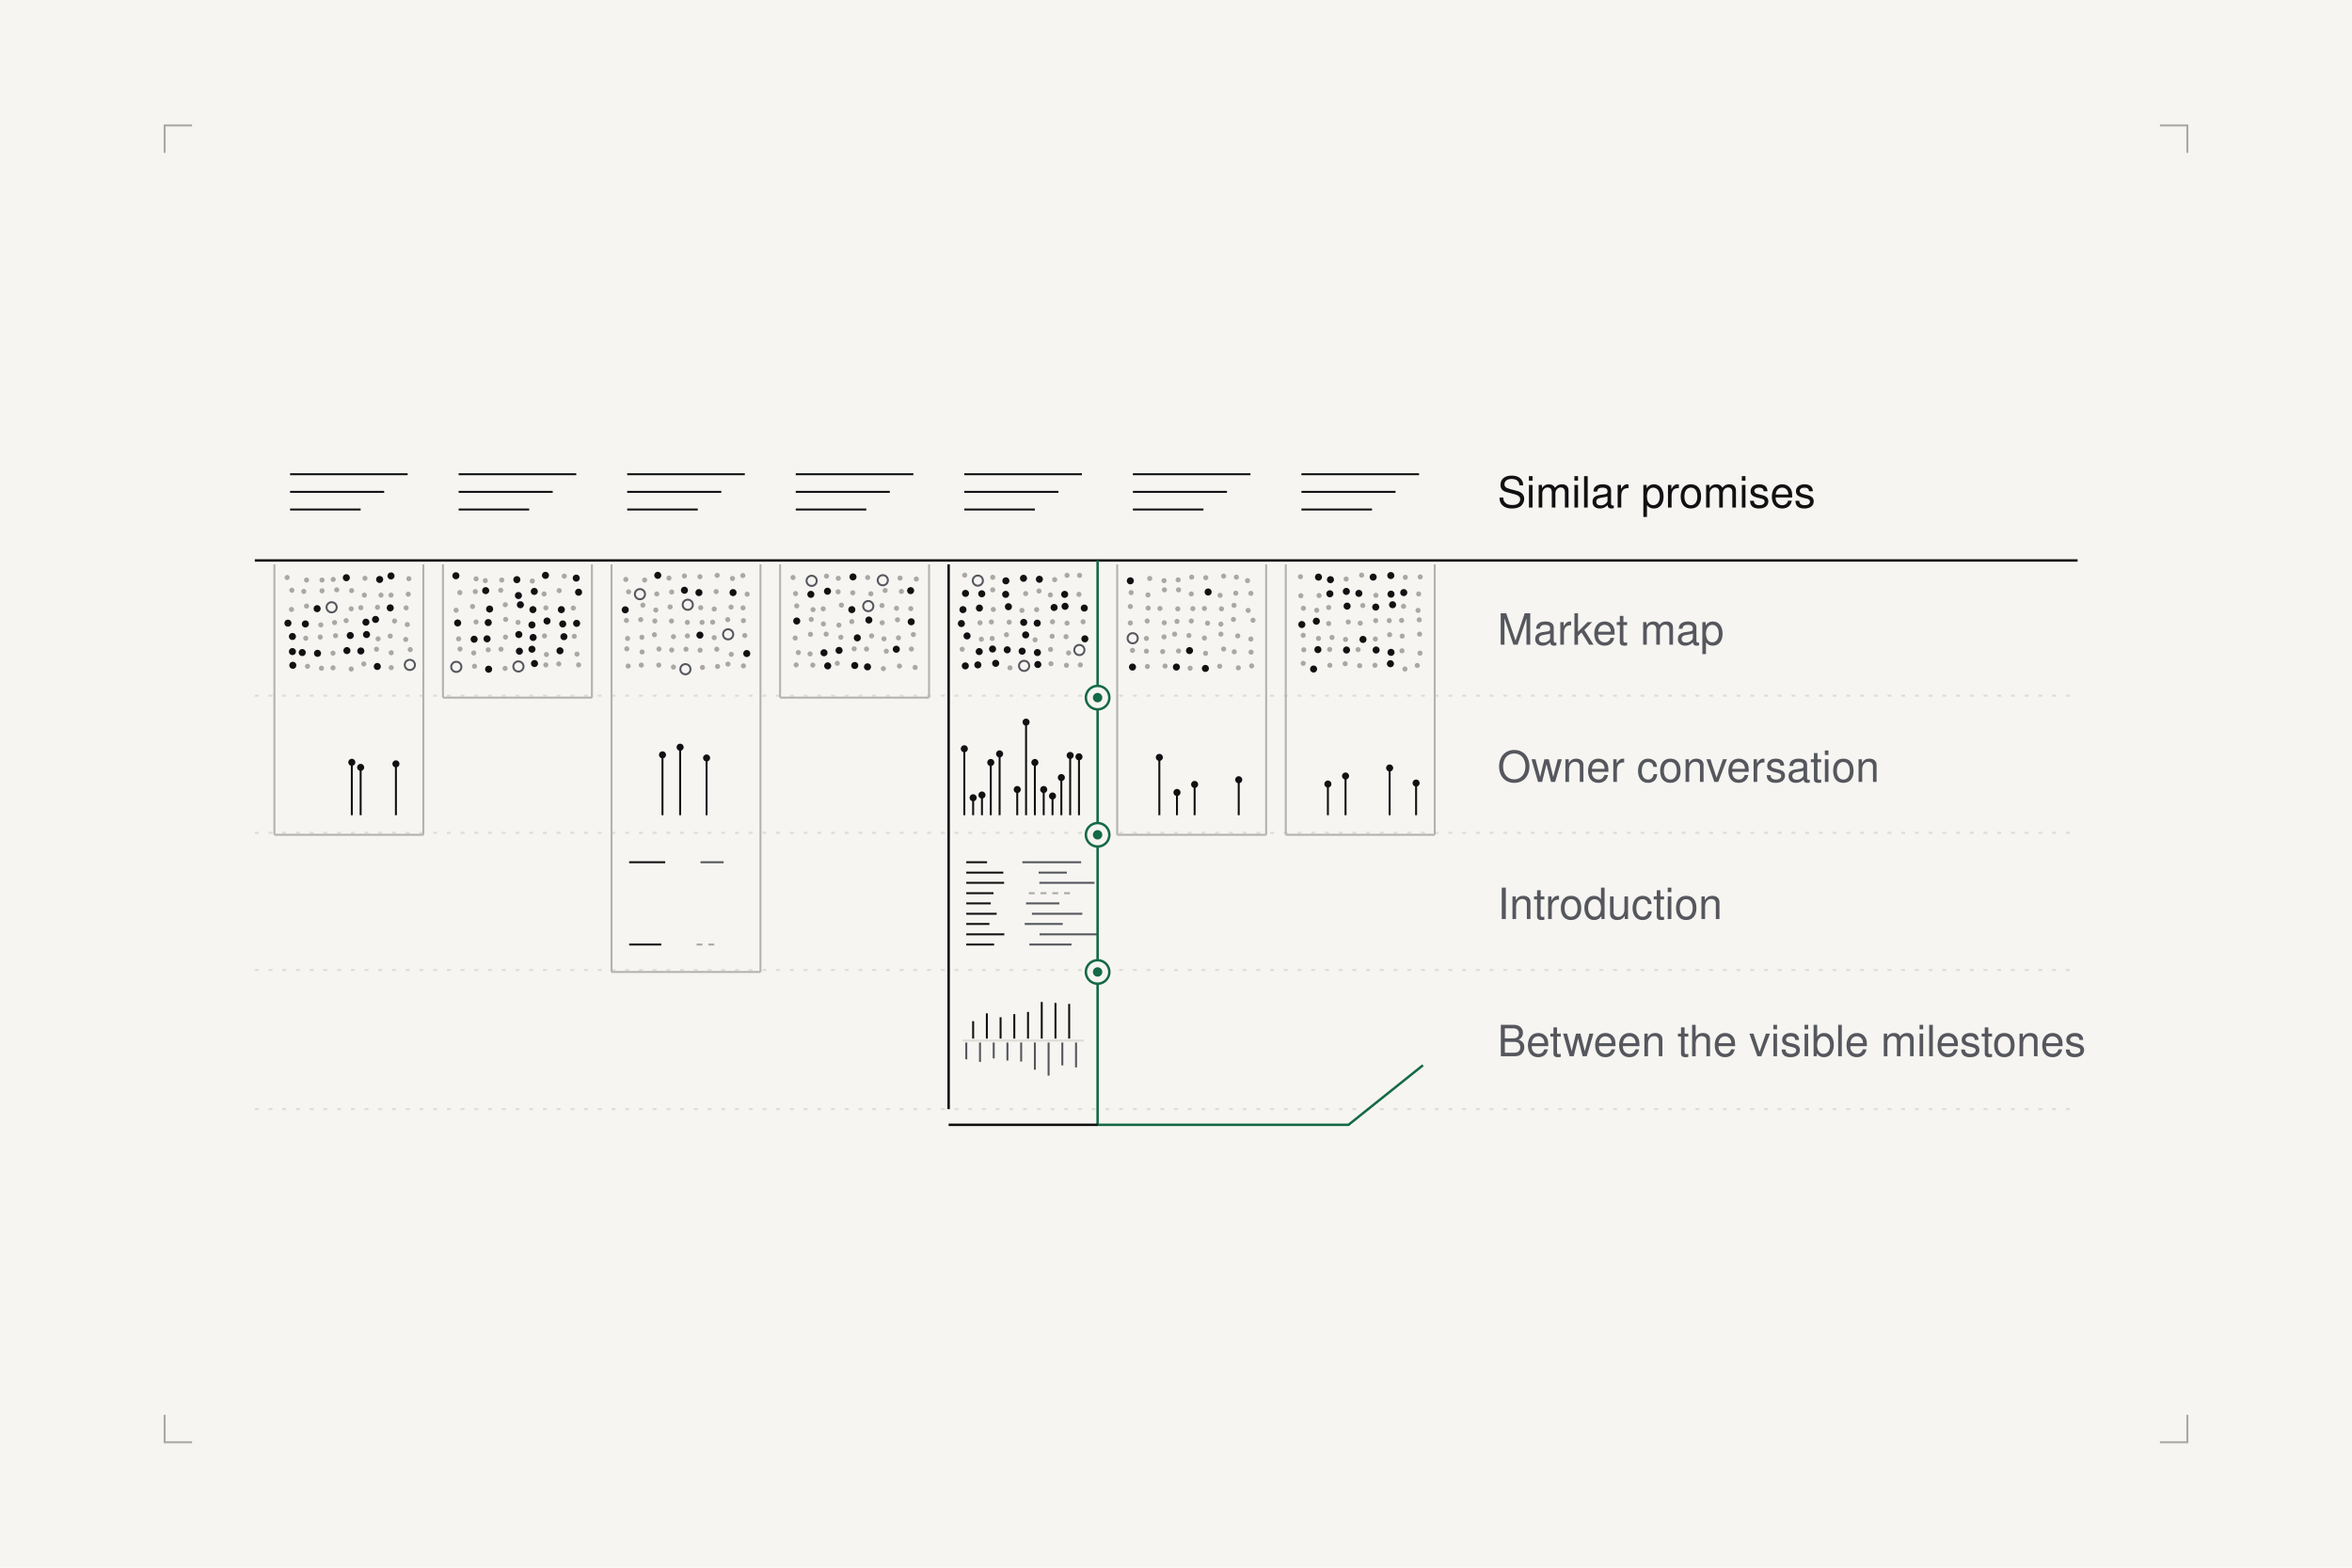
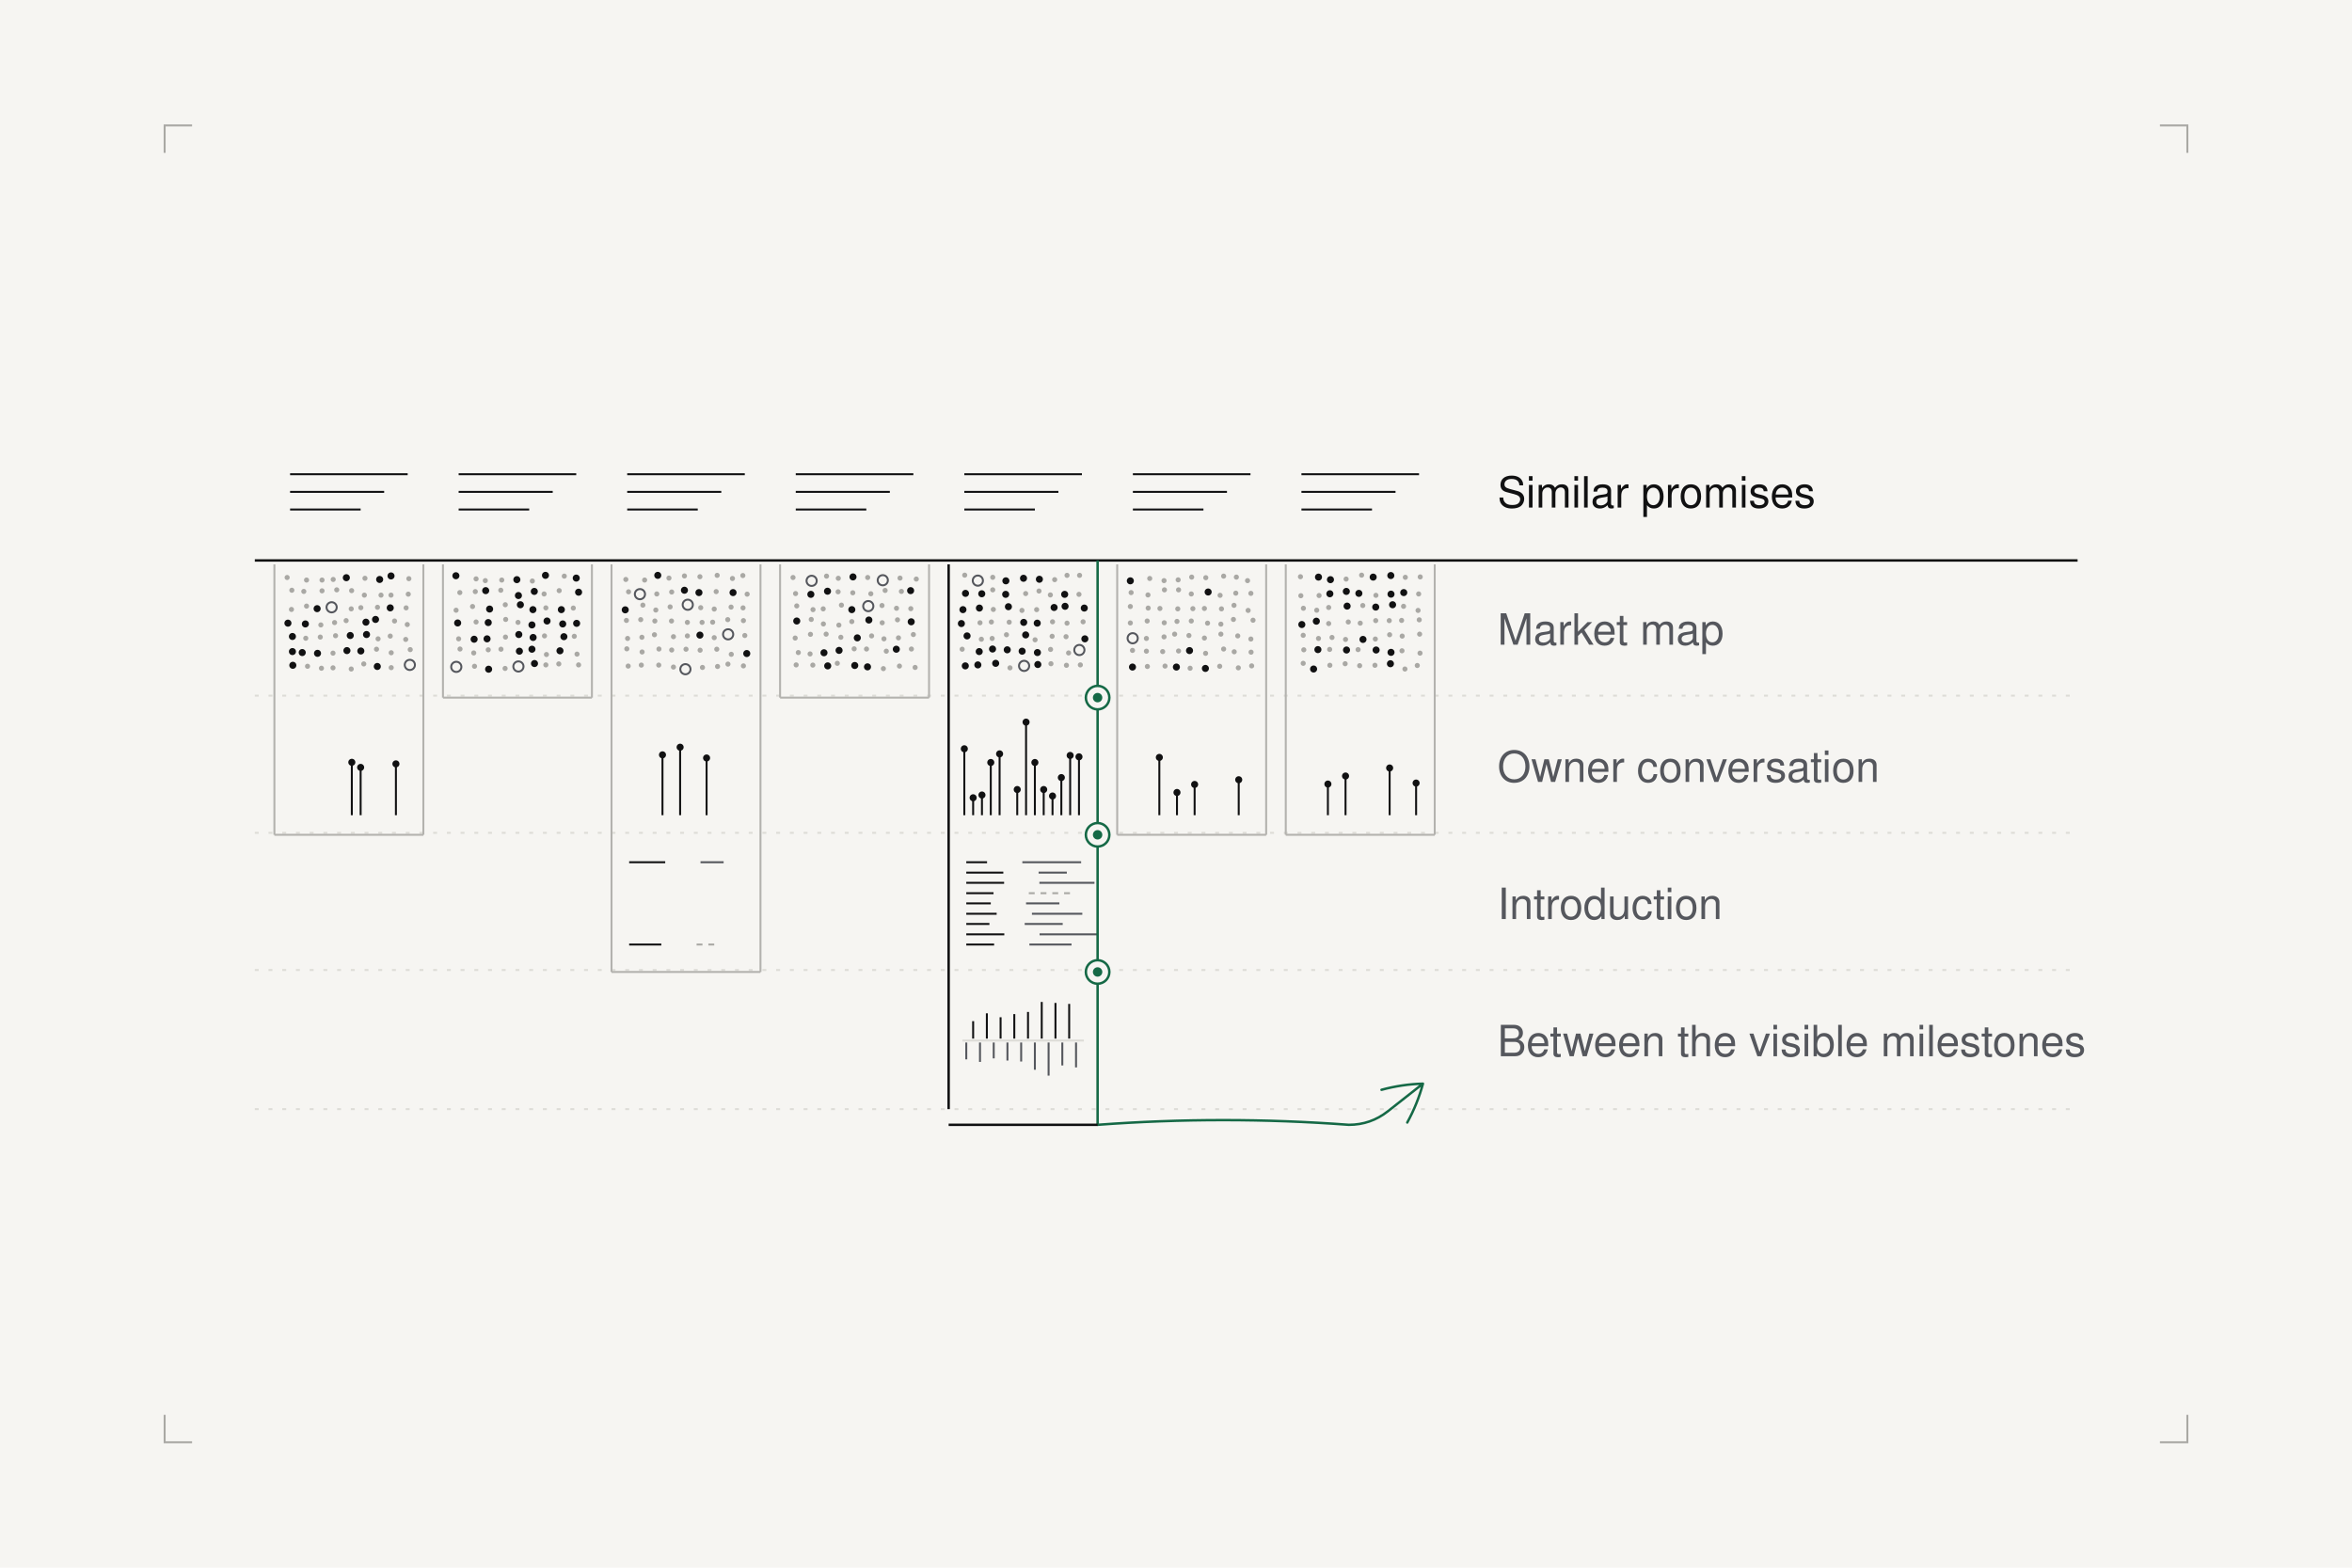
<svg xmlns="http://www.w3.org/2000/svg" viewBox="0 0 1200 800" preserveAspectRatio="xMidYMid slice" aria-hidden="true" focusable="false">
  <rect width="1200" height="800" fill="#f6f5f2" />
  <path d="M84 78V64H98M1102 64H1116V78M1116 722V736H1102M98 736H84V722" fill="none" stroke="#a9a8a4" stroke-width="1" vector-effect="non-scaling-stroke" />
  <path d="M130 355H1060" stroke="#dddcd7" stroke-width="1" stroke-dasharray="2 5" fill="none" vector-effect="non-scaling-stroke" />
  <path d="M130 425H1060" stroke="#dddcd7" stroke-width="1" stroke-dasharray="2 5" fill="none" vector-effect="non-scaling-stroke" />
  <path d="M130 495H1060" stroke="#dddcd7" stroke-width="1" stroke-dasharray="2 5" fill="none" vector-effect="non-scaling-stroke" />
  <path d="M130 566H1060" stroke="#dddcd7" stroke-width="1" stroke-dasharray="2 5" fill="none" vector-effect="non-scaling-stroke" />
  <text x="764" y="329" fill="#55575d" font-family="'DM Sans',Helvetica,Arial,sans-serif" font-size="22">Market map</text>
  <text x="764" y="399" fill="#55575d" font-family="'DM Sans',Helvetica,Arial,sans-serif" font-size="22">Owner conversation</text>
  <text x="764" y="469" fill="#55575d" font-family="'DM Sans',Helvetica,Arial,sans-serif" font-size="22">Introduction</text>
  <text x="764" y="539" fill="#55575d" font-family="'DM Sans',Helvetica,Arial,sans-serif" font-size="22">Between the visible milestones</text>
  <path d="M130 286H1060" stroke="#111112" stroke-width="1.25" fill="none" vector-effect="non-scaling-stroke" />
  <text x="764" y="259" fill="#111112" font-family="'DM Sans',Helvetica,Arial,sans-serif" font-size="22">Similar promises</text>
  <path d="M148 242h60M148 251h48M148 260h36" stroke="#111112" stroke-width="1" fill="none" vector-effect="non-scaling-stroke" />
  <path d="M146.5 294.7h0M156.4 296h0M164.3 296h0M170 295.7h0M186.2 295.1h0M208.6 295.3h0M148.9 301.2h0M155 301.8h0M164.3 301.5h0M171.8 301h0M179.4 301.4h0M185.9 303.7h0M194.4 303.7h0M199.5 303.7h0M208.3 303.2h0M148.7 311h0M156.4 309.3h0M179.2 310.7h0M184.1 310.1h0M192.6 309.9h0M207.2 310.2h0M163.7 318.9h0M170.7 317.7h0M176.6 316.7h0M201.3 316.9h0M207.8 318.7h0M156 325.7h0M163.4 325.1h0M171.2 324.4h0M192.9 326h0M199.1 324.6h0M207 326.3h0M169.9 333.3h0M192.1 331.3h0M199.6 333.1h0M209.3 331.5h0M156.9 340h0M164 341h0M169.9 340.8h0M179.2 341.4h0M185.6 338.8h0M199.6 340.7h0" stroke="#a9a8a4" stroke-width="2.6" stroke-linecap="round" />
  <path d="M176.7 294.8h0M193.7 295.7h0M199.5 293.9h0M161.8 310.6h0M199.1 310.2h0M146.9 318h0M155.8 318.4h0M186.7 317.5h0M191.6 316.1h0M149.2 324.8h0M178.7 324.3h0M187 323.8h0M149.2 332.5h0M154.2 333h0M162 333.4h0M177 332h0M184.1 332.2h0M149.4 339.5h0M192.5 340.1h0" stroke="#111112" stroke-width="3.6" stroke-linecap="round" />
  <circle cx="169.2" cy="309.9" r="2.6" fill="#f6f5f2" stroke="#55575d" stroke-width="1" vector-effect="non-scaling-stroke" />
  <circle cx="209.1" cy="339.3" r="2.6" fill="#f6f5f2" stroke="#55575d" stroke-width="1" vector-effect="non-scaling-stroke" />
  <path d="M179.5 389h0M184 391.6h0M202 389.8h0" stroke="#111112" stroke-width="3.6" stroke-linecap="round" />
  <path d="M179.5 416V389M184 416V391.6M202 416V389.8" stroke="#111112" stroke-width="1" fill="none" vector-effect="non-scaling-stroke" />
  <path d="M140 288V426M216 288V426" stroke="#b3b2ae" stroke-width="1" fill="none" vector-effect="non-scaling-stroke" />
  <path d="M140 426H216" stroke="#b3b2ae" stroke-width="1" fill="none" vector-effect="non-scaling-stroke" />
  <path d="M234 242h60M234 251h48M234 260h36" stroke="#111112" stroke-width="1" fill="none" vector-effect="non-scaling-stroke" />
  <path d="M242.9 295.4h0M247.6 296.3h0M256 296h0M271.6 296.5h0M287.9 294h0M234.6 302.4h0M242.5 301.9h0M255.5 301.2h0M277.6 303.1h0M285.3 301.4h0M232.7 311.4h0M241.1 309.5h0M257.8 308.6h0M278.5 310.2h0M292.5 310.3h0M242.9 317.4h0M258 316.1h0M264.3 317.6h0M234 326h0M257.9 325.1h0M277.8 324.5h0M293 324.7h0M234.7 331.2h0M241.7 333.2h0M249.1 331.6h0M255.6 331.3h0M278.8 334h0M294.4 333.8h0M242.1 340h0M257.7 341.1h0M278.5 339.3h0M285.1 338.8h0M295.2 339.3h0" stroke="#a9a8a4" stroke-width="2.6" stroke-linecap="round" />
  <path d="M232.6 293.8h0M263.7 295.8h0M278.3 293.6h0M294 295h0M247.8 301.4h0M264.5 303.9h0M272.6 301.8h0M295.2 302.2h0M249.8 310.8h0M265.5 308.6h0M271.9 311.1h0M286.4 311.1h0M233.5 317.9h0M249.1 317.7h0M271.4 318.9h0M279.1 316.9h0M287.1 318.4h0M294.2 318.1h0M241.9 326.2h0M248.5 326h0M264.7 323.8h0M272 325.3h0M287.7 324.9h0M265 332.3h0M271.4 331.3h0M285.7 332.1h0M249.3 341.5h0M272.7 338.6h0" stroke="#111112" stroke-width="3.6" stroke-linecap="round" />
  <circle cx="232.8" cy="340.3" r="2.6" fill="#f6f5f2" stroke="#55575d" stroke-width="1" vector-effect="non-scaling-stroke" />
  <circle cx="264.5" cy="340.1" r="2.6" fill="#f6f5f2" stroke="#55575d" stroke-width="1" vector-effect="non-scaling-stroke" />
  <path d="M226 288V356M302 288V356" stroke="#b3b2ae" stroke-width="1" fill="none" vector-effect="non-scaling-stroke" />
  <path d="M226 356H302" stroke="#b3b2ae" stroke-width="1" fill="none" vector-effect="non-scaling-stroke" />
  <path d="M320 242h60M320 251h48M320 260h36" stroke="#111112" stroke-width="1" fill="none" vector-effect="non-scaling-stroke" />
  <path d="M319.3 295.7h0M328.9 296h0M341.3 295h0M349.2 293.9h0M357.1 294.3h0M365.9 293.6h0M373.7 295.2h0M379 293.7h0M320.7 302h0M335.1 303.1h0M342.7 302.1h0M365.4 301.9h0M381.2 303.2h0M328 308.8h0M334.6 311.3h0M341.9 309.7h0M357.5 310.1h0M364.4 310.8h0M373 309.8h0M379.1 310.2h0M319.6 316.6h0M326.9 316.2h0M334.1 316.9h0M342.6 316.9h0M350.7 317.6h0M358.2 317.6h0M363.6 317.5h0M371.3 316.2h0M379.3 316.7h0M320.2 325.8h0M327.5 325.2h0M333.9 323.9h0M343.6 324.9h0M350.7 324.5h0M364.4 325.4h0M380 324.3h0M319.8 331.1h0M327.6 332.7h0M336.2 331.2h0M342.7 331.7h0M350 331.3h0M357.2 331.8h0M365.7 331.3h0M373.1 333.9h0M320.5 339.9h0M327.2 339.4h0M336.1 339.4h0M343.6 340.4h0M358.4 340.6h0M366.1 340.1h0M371.4 338.9h0M379.3 339.8h0" stroke="#a9a8a4" stroke-width="2.6" stroke-linecap="round" />
  <path d="M335.6 293.6h0M349.2 301.2h0M356.6 302.4h0M374 302.4h0M319 311.2h0M357.1 324.1h0M381 333.5h0" stroke="#111112" stroke-width="3.6" stroke-linecap="round" />
  <circle cx="326.5" cy="303.2" r="2.6" fill="#f6f5f2" stroke="#55575d" stroke-width="1" vector-effect="non-scaling-stroke" />
  <circle cx="350.9" cy="308.6" r="2.6" fill="#f6f5f2" stroke="#55575d" stroke-width="1" vector-effect="non-scaling-stroke" />
  <circle cx="371.5" cy="323.7" r="2.6" fill="#f6f5f2" stroke="#55575d" stroke-width="1" vector-effect="non-scaling-stroke" />
  <circle cx="349.7" cy="341.5" r="2.6" fill="#f6f5f2" stroke="#55575d" stroke-width="1" vector-effect="non-scaling-stroke" />
  <path d="M338 385.2h0M347 381.3h0M360.5 386.8h0" stroke="#111112" stroke-width="3.6" stroke-linecap="round" />
  <path d="M338 416V385.2M347 416V381.3M360.5 416V386.8" stroke="#111112" stroke-width="1" fill="none" vector-effect="non-scaling-stroke" />
  <path d="M357.4 440h11.8" stroke="#55575d" stroke-width="1" fill="none" vector-effect="non-scaling-stroke" />
  <path d="M355.4 482h11.9" stroke="#a9a8a4" stroke-width="1" stroke-dasharray="3 3" fill="none" vector-effect="non-scaling-stroke" />
  <path d="M321 440h18.4M321 482h16.4" stroke="#111112" stroke-width="1" fill="none" vector-effect="non-scaling-stroke" />
  <path d="M312 288V496M388 288V496" stroke="#b3b2ae" stroke-width="1" fill="none" vector-effect="non-scaling-stroke" />
  <path d="M312 496H388" stroke="#b3b2ae" stroke-width="1" fill="none" vector-effect="non-scaling-stroke" />
  <path d="M406 242h60M406 251h48M406 260h36" stroke="#111112" stroke-width="1" fill="none" vector-effect="non-scaling-stroke" />
  <path d="M404.6 294.7h0M421.7 294h0M427.7 295.1h0M442.7 294.7h0M459.2 295h0M467.5 295.5h0M405.9 302.9h0M427.6 302h0M435.1 302.5h0M444.3 303h0M451.6 301.3h0M459.9 301.8h0M406.5 309.2h0M414.8 311.1h0M420 310.7h0M429.3 308.8h0M450 309h0M457.4 310.4h0M464.7 310.6h0M413.9 316.1h0M420.1 318.4h0M428 319h0M434.6 317.2h0M450.1 317.8h0M457.9 316.3h0M405.7 325.6h0M413.5 323.7h0M421.5 323.6h0M429 325.2h0M444.7 324.5h0M451 326h0M458.4 325.5h0M466 323.8h0M407.3 333h0M413.3 333.7h0M435.8 331.1h0M442.1 331.2h0M452.2 332.3h0M465 331.2h0M406.2 339.3h0M414.7 339.4h0M427.2 338.5h0M450.7 341.2h0M458.9 339.9h0M466.9 340.6h0" stroke="#a9a8a4" stroke-width="2.6" stroke-linecap="round" />
  <path d="M435.2 294.4h0M413.7 303.3h0M422.2 301.7h0M464.6 301.4h0M434.6 311.1h0M406.5 316.9h0M443.3 316.4h0M464.9 317.3h0M437.4 325.5h0M420.4 333.1h0M428.1 331.9h0M457.3 331.3h0M422.3 339.8h0M436.1 339.6h0M442.6 340.3h0" stroke="#111112" stroke-width="3.6" stroke-linecap="round" />
  <circle cx="414.1" cy="296.4" r="2.6" fill="#f6f5f2" stroke="#55575d" stroke-width="1" vector-effect="non-scaling-stroke" />
  <circle cx="450.4" cy="296.1" r="2.6" fill="#f6f5f2" stroke="#55575d" stroke-width="1" vector-effect="non-scaling-stroke" />
  <circle cx="443" cy="309.3" r="2.6" fill="#f6f5f2" stroke="#55575d" stroke-width="1" vector-effect="non-scaling-stroke" />
  <path d="M398 288V356M474 288V356" stroke="#b3b2ae" stroke-width="1" fill="none" vector-effect="non-scaling-stroke" />
  <path d="M398 356H474" stroke="#b3b2ae" stroke-width="1" fill="none" vector-effect="non-scaling-stroke" />
  <path d="M492 242h60M492 251h48M492 260h36" stroke="#111112" stroke-width="1" fill="none" vector-effect="non-scaling-stroke" />
  <path d="M492.2 293.5h0M506.5 294.6h0M538.1 295.8h0M544.4 293.6h0M550.8 293.6h0M506.5 301h0M523.3 302.9h0M530.1 301.6h0M535.9 303.6h0M550.5 303.3h0M506.8 311h0M521.4 311.5h0M528.9 311.1h0M500 317.8h0M505.8 317.4h0M514.9 317.5h0M537 317.3h0M544.4 318h0M552.6 317.3h0M500.7 326.2h0M506.2 325.8h0M513.5 323.9h0M528.1 326.5h0M536.8 324.7h0M543.9 324.9h0M490.9 331.3h0M536 331.4h0M545.2 333.2h0M515.3 340.8h0M536.2 338.7h0M544.1 339.5h0M551.2 339.3h0" stroke="#a9a8a4" stroke-width="2.6" stroke-linecap="round" />
  <path d="M513.2 296.4h0M522.2 295.1h0M530.3 295.6h0M492.6 302.8h0M500.9 303h0M513.1 303.3h0M543.2 303.3h0M491.3 311.1h0M499.7 310.3h0M514.5 309.6h0M537.8 310h0M543.4 309.4h0M553.2 310.3h0M490.5 318.2h0M522.3 317.6h0M529.2 318h0M493.4 324.5h0M523.3 324h0M553.5 326h0M499.6 332.5h0M506.4 331.2h0M513.9 331.6h0M521.5 332.3h0M529.3 333h0M492.5 339.8h0M498.9 339.3h0M508 338.5h0M529.5 339.1h0" stroke="#111112" stroke-width="3.6" stroke-linecap="round" />
  <circle cx="498.9" cy="296.3" r="2.6" fill="#f6f5f2" stroke="#55575d" stroke-width="1" vector-effect="non-scaling-stroke" />
  <circle cx="550.7" cy="331.7" r="2.6" fill="#f6f5f2" stroke="#55575d" stroke-width="1" vector-effect="non-scaling-stroke" />
  <circle cx="522.5" cy="339.8" r="2.6" fill="#f6f5f2" stroke="#55575d" stroke-width="1" vector-effect="non-scaling-stroke" />
  <path d="M492 382.1h0M496.5 407.1h0M501 405.7h0M505.5 389.1h0M510 384.7h0M519 402.9h0M523.5 368.5h0M528 389.1h0M532.5 402.9h0M537 406.2h0M541.5 396.8h0M546 385.5h0M550.5 386.2h0" stroke="#111112" stroke-width="3.6" stroke-linecap="round" />
  <path d="M492 416V382.1M496.5 416V407.1M501 416V405.7M505.5 416V389.1M510 416V384.7M519 416V402.9M523.5 416V368.5M528 416V389.1M532.5 416V402.9M537 416V406.2M541.5 416V396.8M546 416V385.5M550.5 416V386.2" stroke="#111112" stroke-width="1" fill="none" vector-effect="non-scaling-stroke" />
  <path d="M521.6 440h30M529.9 445.3h14.4M530.3 450.5h28.1M523.5 461h17M526.5 466.3h25.7M522.8 471.5h19.4M530.4 476.8h29.3M525.2 482h21.5" stroke="#55575d" stroke-width="1" fill="none" vector-effect="non-scaling-stroke" />
  <path d="M524.9 455.8h23.2" stroke="#a9a8a4" stroke-width="1" stroke-dasharray="3 3" fill="none" vector-effect="non-scaling-stroke" />
  <path d="M493 440h10.6M493 445.3h18.9M493 450.5h19.3M493 455.8h13.9M493 461h12.5M493 466.3h15.5M493 471.5h11.8M493 476.8h19.4M493 482h14.2" stroke="#111112" stroke-width="1" fill="none" vector-effect="non-scaling-stroke" />
  <path d="M491 531H553" stroke="#dddcd7" stroke-width="1" fill="none" vector-effect="non-scaling-stroke" />
  <path d="M493 532V540.6M500 532V541.9M507 532V540.1M514 532V541.2M521 532V541.7M528 532V545.9M535 532V548.9M542 532V543.7M549 532V544.7" stroke="#55575d" stroke-width="1" fill="none" vector-effect="non-scaling-stroke" />
  <path d="M496.5 530V521.1M503.5 530V517.1M510.5 530V519.1M517.5 530V517.5M524.5 530V516.4M531.5 530V511.3M538.5 530V511.8M545.5 530V512.3" stroke="#111112" stroke-width="1" fill="none" vector-effect="non-scaling-stroke" />
  <path d="M484 288V566" stroke="#111112" stroke-width="1.25" fill="none" vector-effect="non-scaling-stroke" />
  <path d="M578 242h60M578 251h48M578 260h36" stroke="#111112" stroke-width="1" fill="none" vector-effect="non-scaling-stroke" />
  <path d="M586.6 295.2h0M593.9 296.3h0M601.1 295.9h0M608 294.5h0M615.2 294.8h0M624.3 294h0M630.8 294.5h0M636.5 296.3h0M577.1 302.4h0M585.7 303.6h0M594.1 301h0M601.3 301h0M607.8 303.1h0M622.5 303.8h0M630.5 302.7h0M638.2 302.8h0M576.7 309.5h0M585.8 310.3h0M591.8 310.5h0M600.9 310.7h0M608.6 310.6h0M614.5 310.5h0M623.2 310.7h0M629.6 308.9h0M636.8 311.5h0M576.7 317.9h0M585.3 316.9h0M594 317.8h0M600.5 317.1h0M607.8 316.9h0M616.1 318h0M622.9 318.5h0M629.3 316.1h0M639.3 316.5h0M584.9 325.8h0M593.9 325h0M599.3 323.6h0M606.6 324.3h0M614.5 325.6h0M622.9 323.6h0M631.5 324.5h0M638.2 326.1h0M577.8 331.9h0M584.9 332.3h0M593.2 332.5h0M601.3 332.2h0M615.1 333.4h0M624.3 331.2h0M629.7 332.6h0M638.3 332.8h0M585.4 340.1h0M594.4 339.9h0M607.2 341h0M622.3 340h0M631.8 340.8h0M638.6 339.8h0" stroke="#a9a8a4" stroke-width="2.6" stroke-linecap="round" />
  <path d="M576.7 296.4h0M616.4 302.1h0M606.9 332h0M577.8 340.4h0M600.2 340.4h0M615 341.1h0" stroke="#111112" stroke-width="3.6" stroke-linecap="round" />
  <circle cx="577.9" cy="325.7" r="2.6" fill="#f6f5f2" stroke="#55575d" stroke-width="1" vector-effect="non-scaling-stroke" />
  <path d="M591.5 386.5h0M600.5 404.4h0M609.5 400.3h0M632 397.9h0" stroke="#111112" stroke-width="3.6" stroke-linecap="round" />
  <path d="M591.5 416V386.5M600.5 416V404.4M609.5 416V400.3M632 416V397.9" stroke="#111112" stroke-width="1" fill="none" vector-effect="non-scaling-stroke" />
  <path d="M570 288V426M646 288V426" stroke="#b3b2ae" stroke-width="1" fill="none" vector-effect="non-scaling-stroke" />
  <path d="M570 426H646" stroke="#b3b2ae" stroke-width="1" fill="none" vector-effect="non-scaling-stroke" />
  <path d="M664 242h60M664 251h48M664 260h36" stroke="#111112" stroke-width="1" fill="none" vector-effect="non-scaling-stroke" />
  <path d="M663.5 294.3h0M686.8 295.5h0M694.7 293.5h0M717 294.6h0M724.6 294.4h0M663.7 304h0M673 303.9h0M702 303.8h0M723.8 303.1h0M665 310.4h0M671.8 311.4h0M677.9 310h0M695.3 309h0M716.1 309.4h0M723.5 311.5h0M677.9 318.2h0M687.9 317.4h0M694 318h0M701.9 316.7h0M708.8 316.7h0M715.1 316.6h0M724.1 316.3h0M664.9 324.2h0M672.7 325.8h0M679.6 325.3h0M686.5 326.3h0M701.7 326.1h0M709 323.9h0M715.4 324.6h0M724.3 323.6h0M665.2 331.6h0M678.4 331.4h0M692.9 331.5h0M715.3 332.1h0M724.5 333.3h0M664.9 338.5h0M678.5 339.5h0M686.3 338.7h0M693.7 339.7h0M701.5 339.5h0M716.8 341.4h0M723.1 339.6h0" stroke="#a9a8a4" stroke-width="2.6" stroke-linecap="round" />
  <path d="M672.7 294.5h0M678.8 295.8h0M700.6 294.5h0M709.6 293.7h0M678.5 303h0M686.9 301.8h0M693.3 302.8h0M709.7 303.2h0M716.2 302.4h0M687.3 309.3h0M701.9 309.8h0M710.5 308.6h0M664.2 318.7h0M671.6 317h0M695.4 326.3h0M672.4 331.5h0M687 331.7h0M702.1 331.7h0M709.7 332.9h0M670.2 341.4h0M709.4 338.7h0" stroke="#111112" stroke-width="3.6" stroke-linecap="round" />
  <path d="M677.5 400.1h0M686.5 396h0M709 391.9h0M722.5 399.6h0" stroke="#111112" stroke-width="3.6" stroke-linecap="round" />
  <path d="M677.5 416V400.1M686.5 416V396M709 416V391.9M722.5 416V399.6" stroke="#111112" stroke-width="1" fill="none" vector-effect="non-scaling-stroke" />
  <path d="M656 288V426M732 288V426" stroke="#b3b2ae" stroke-width="1" fill="none" vector-effect="non-scaling-stroke" />
  <path d="M656 426H732" stroke="#b3b2ae" stroke-width="1" fill="none" vector-effect="non-scaling-stroke" />
-   <path d="M560 286V574H688L726 543.6" stroke="#156946" stroke-width="1.25" fill="none" vector-effect="non-scaling-stroke" />
+   <path d="M560 286V574" stroke="#156946" stroke-width="1.25" fill="none" vector-effect="non-scaling-stroke" />
+   <path d="M560.00 574.00 Q624.08 569.20 688.17 574.00 Q699.31 574.00 708.07 567.11 L726.00 553.00 M726.00 553.00 Q715.31 553.29 704.85 556.13 M726.00 553.00 Q723.21 563.32 717.99 572.83" stroke="#156946" stroke-width="1.25" stroke-linecap="round" stroke-linejoin="round" fill="none" vector-effect="non-scaling-stroke" />
  <circle cx="560" cy="356" r="6" fill="#f6f5f2" stroke="#156946" stroke-width="1.25" vector-effect="non-scaling-stroke" />
  <circle cx="560" cy="356" r="2.4" fill="#156946" />
  <circle cx="560" cy="426" r="6" fill="#f6f5f2" stroke="#156946" stroke-width="1.25" vector-effect="non-scaling-stroke" />
  <circle cx="560" cy="426" r="2.4" fill="#156946" />
  <circle cx="560" cy="496" r="6" fill="#f6f5f2" stroke="#156946" stroke-width="1.25" vector-effect="non-scaling-stroke" />
  <circle cx="560" cy="496" r="2.4" fill="#156946" />
  <path d="M484 574H560" stroke="#111112" stroke-width="1.25" fill="none" vector-effect="non-scaling-stroke" />
</svg>
